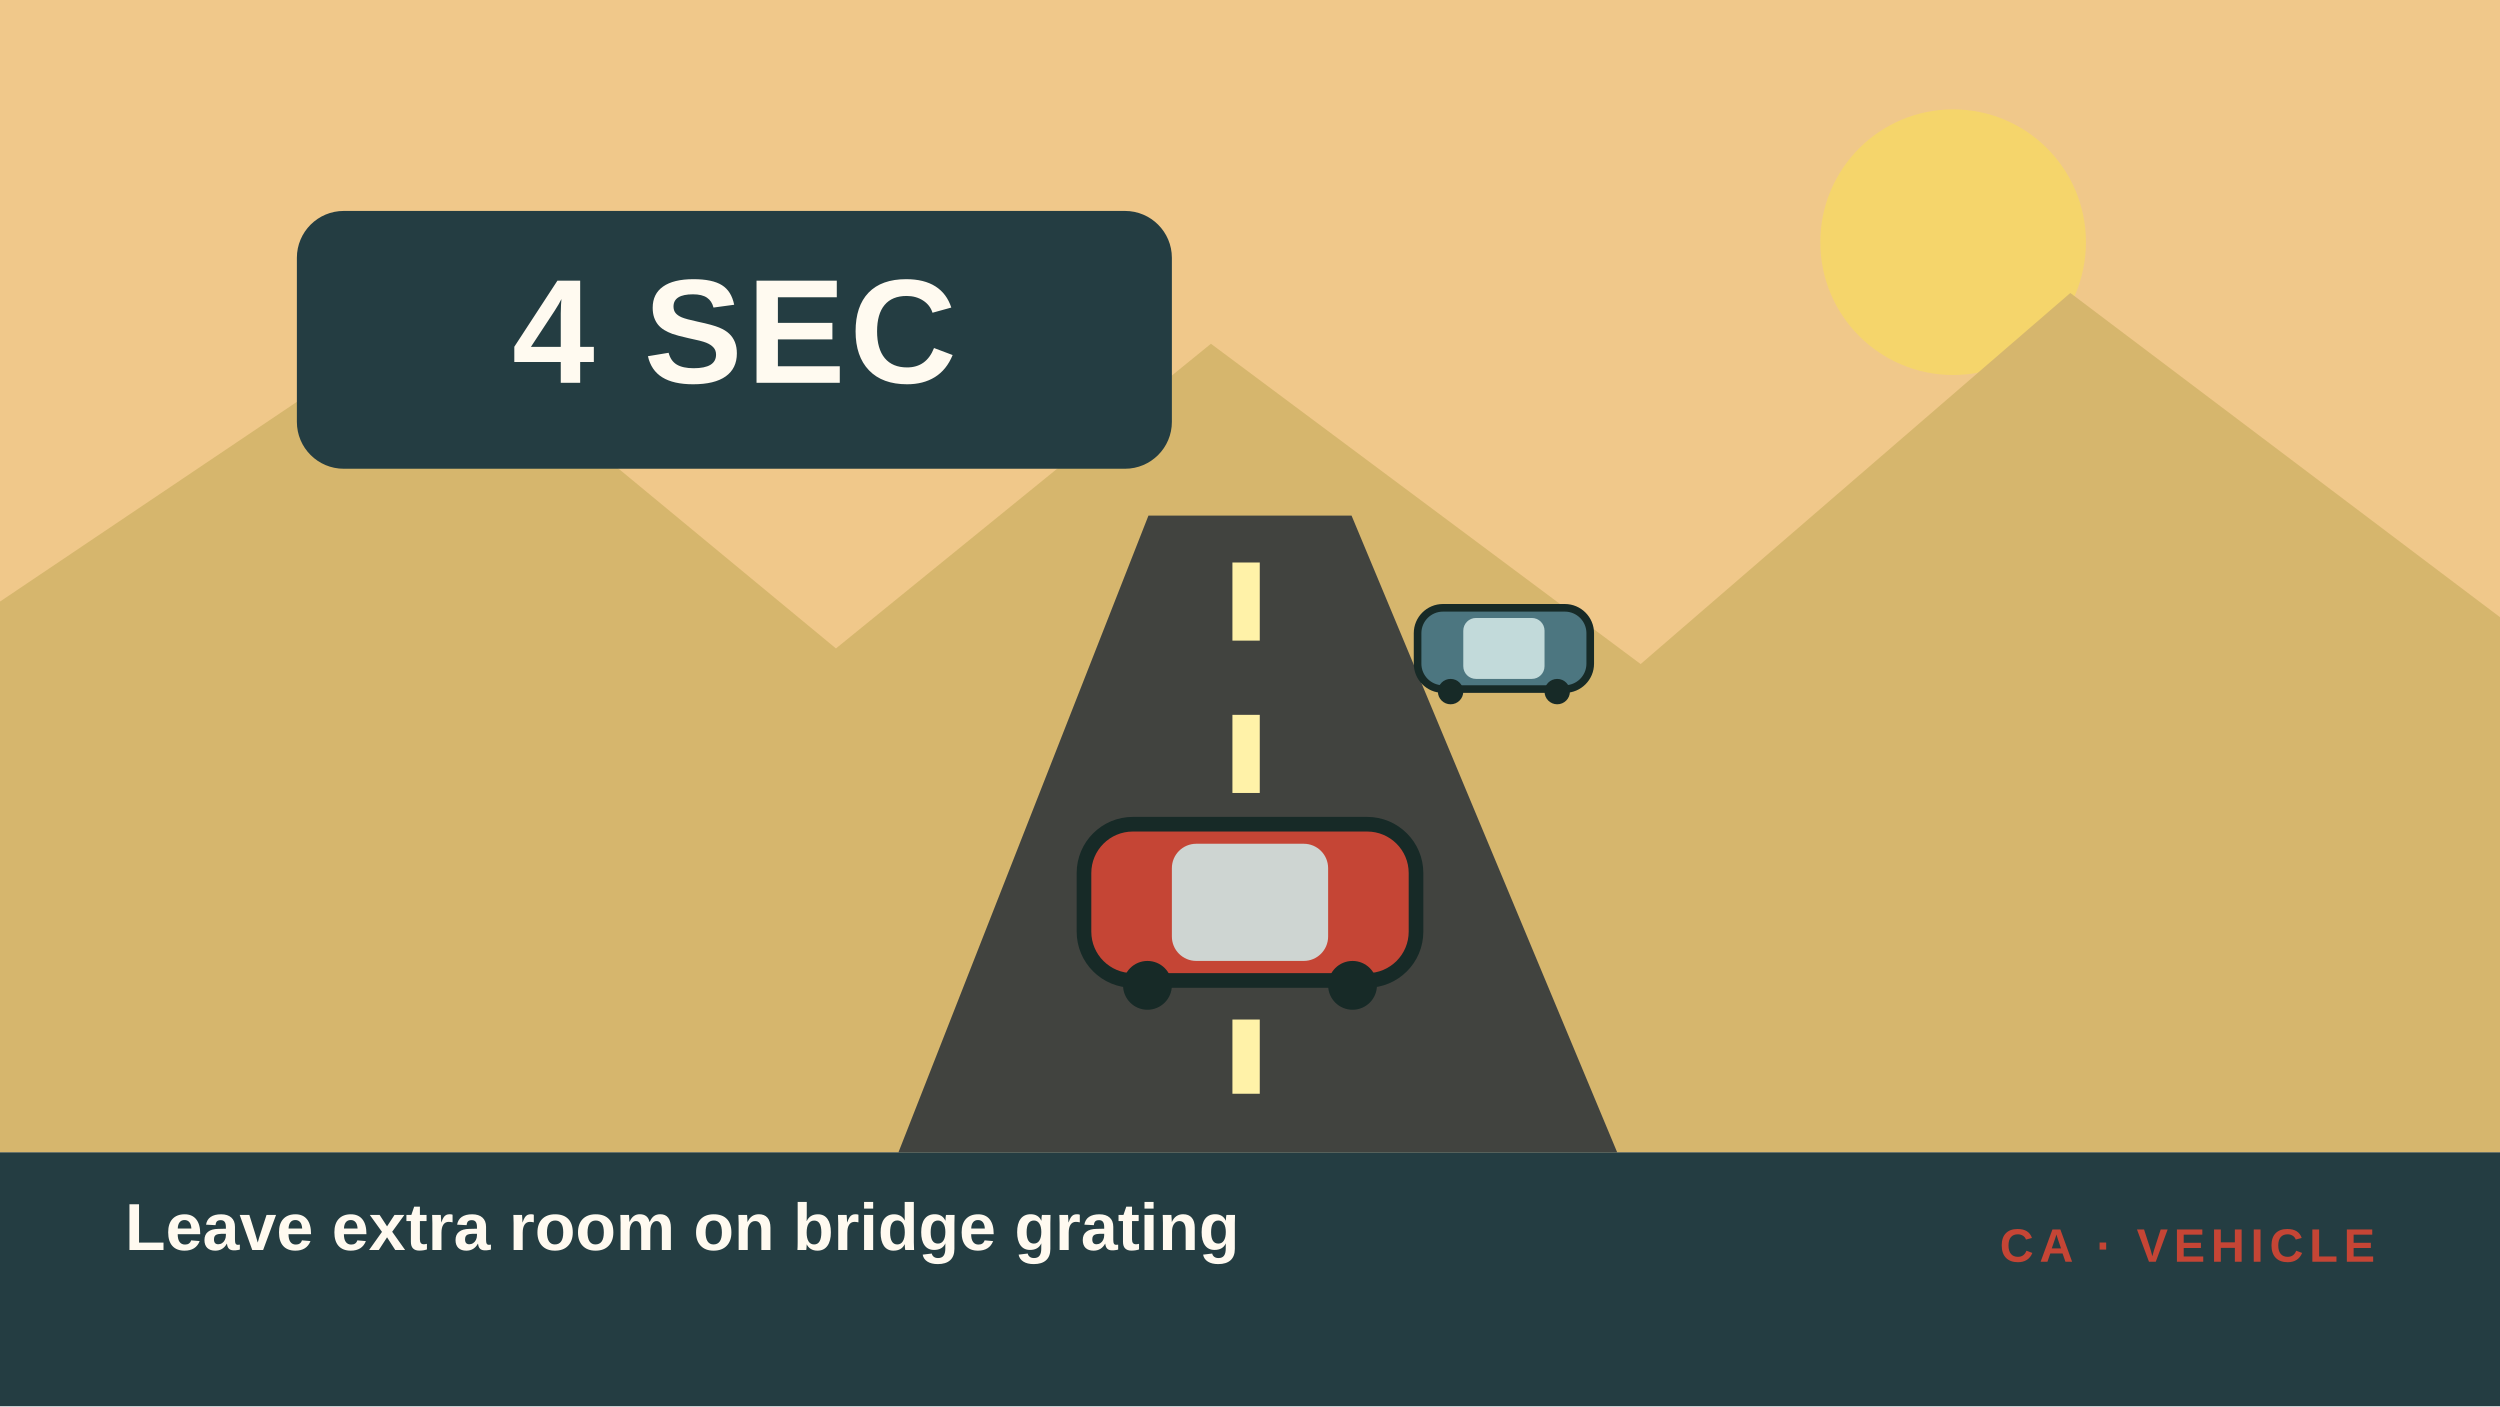
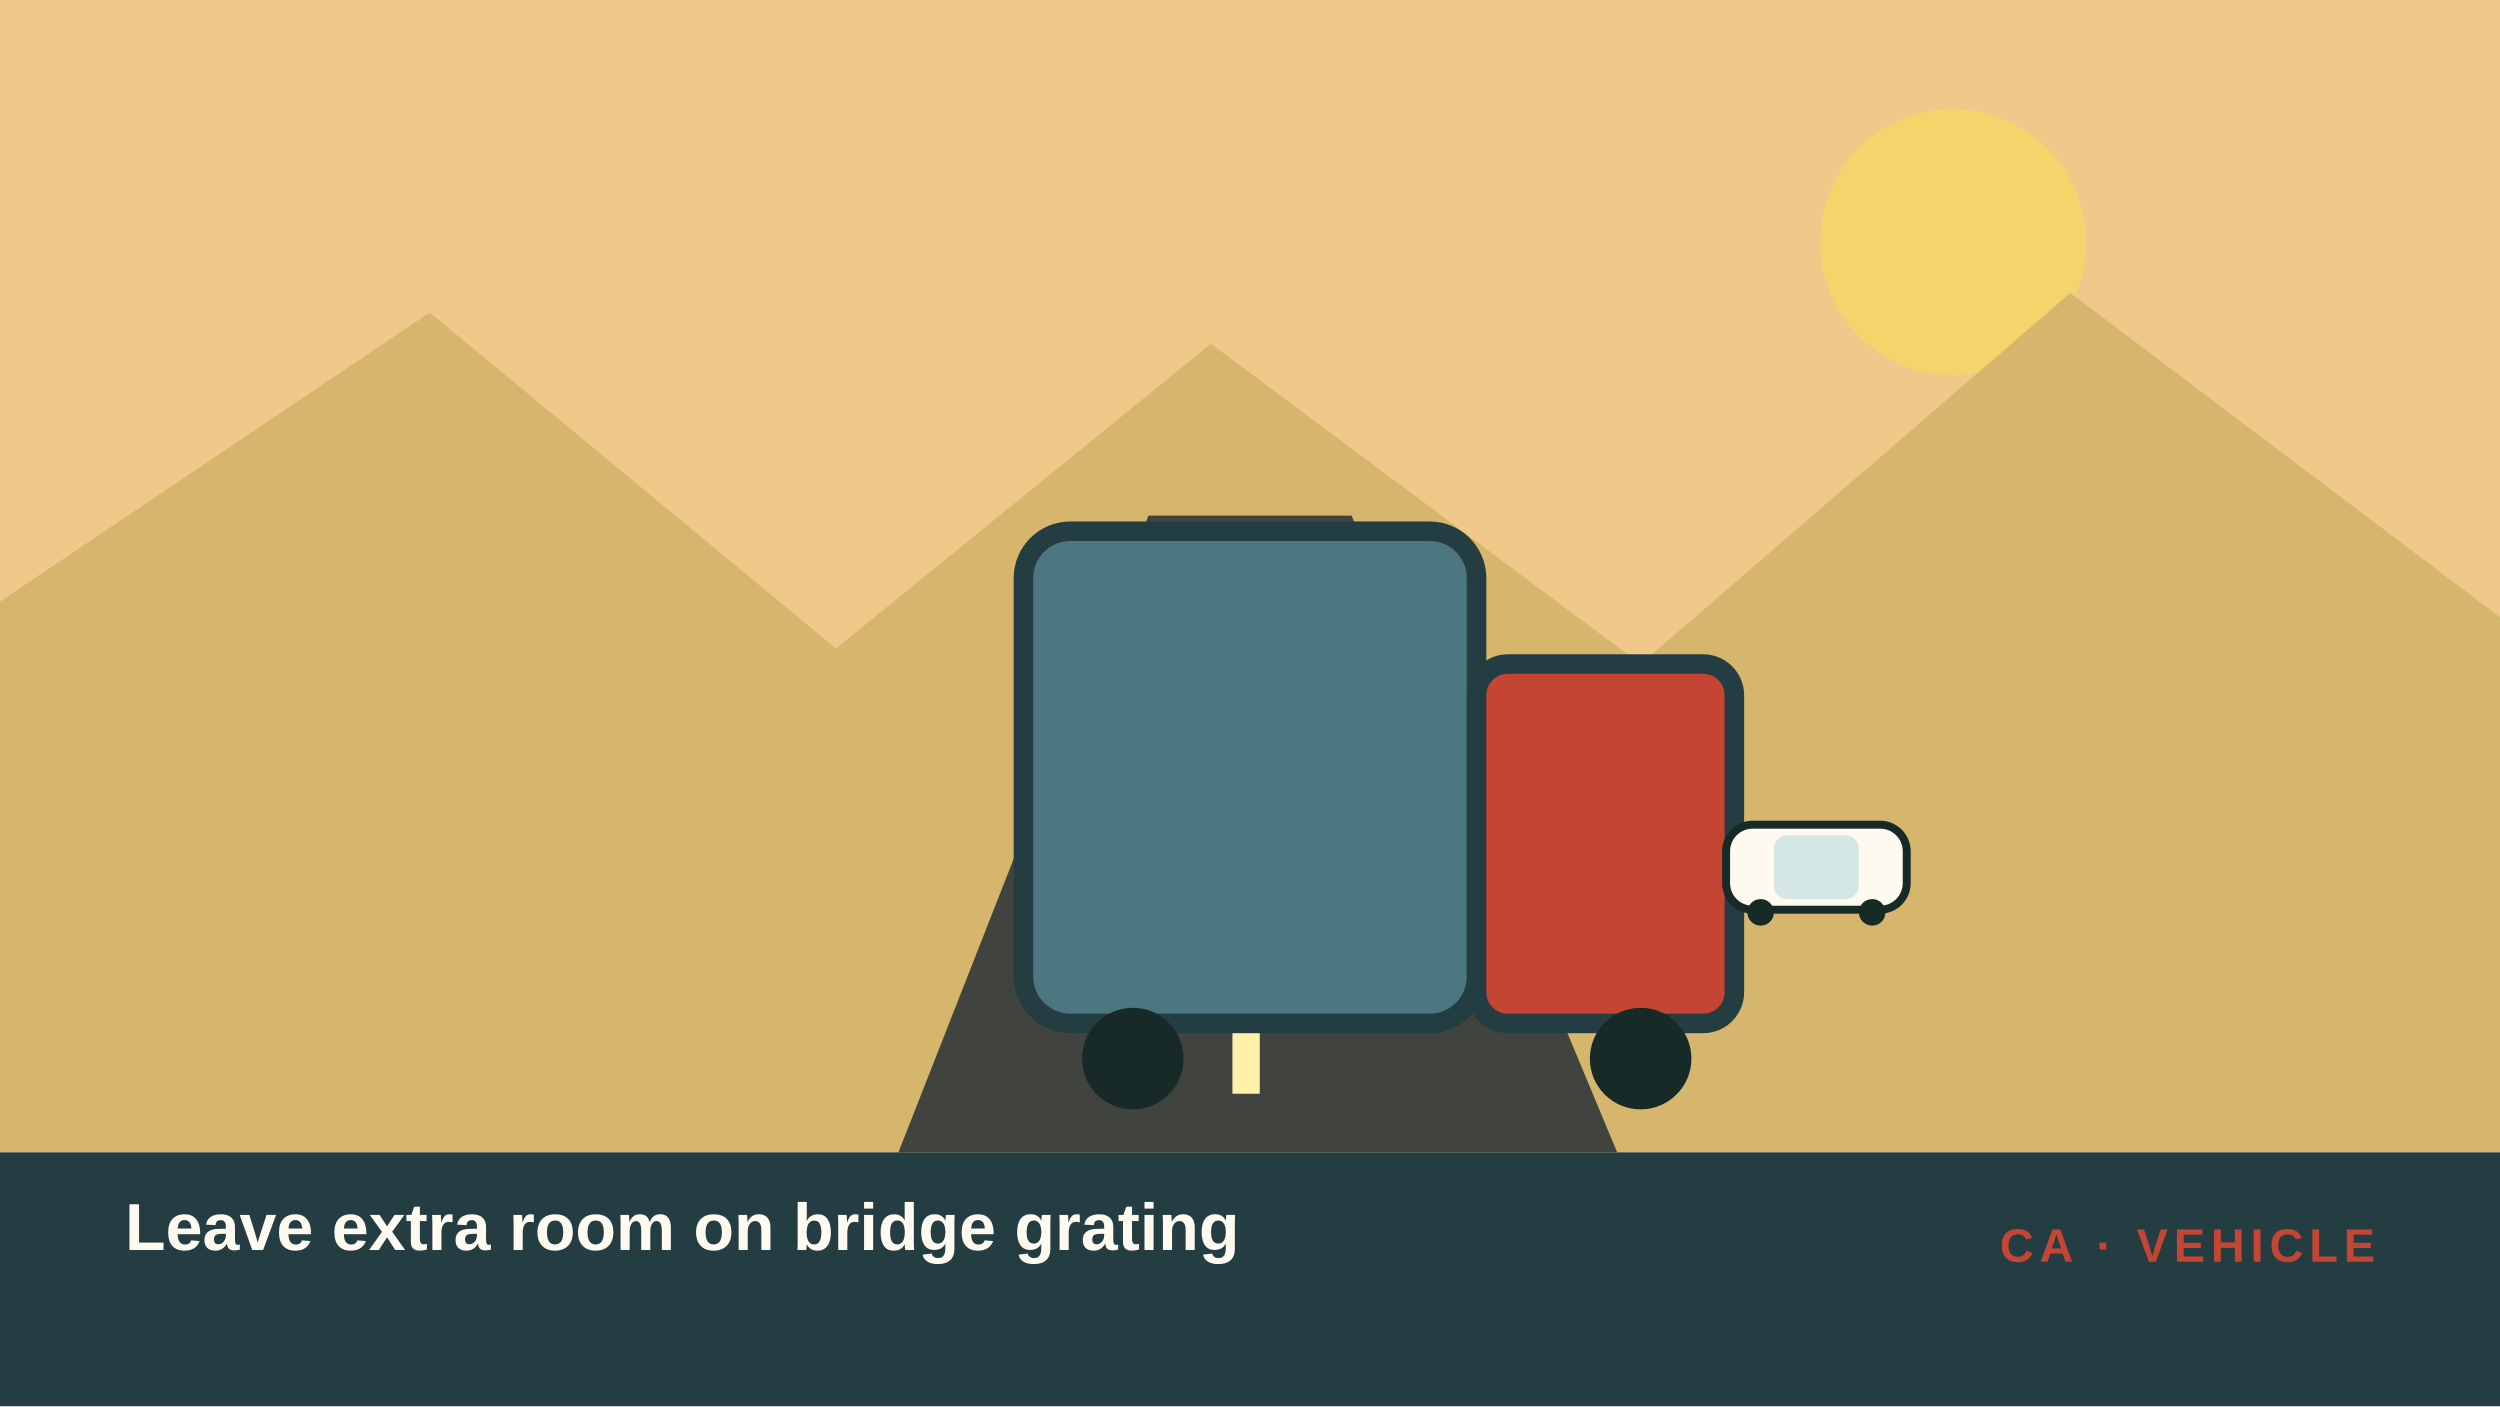
<svg xmlns="http://www.w3.org/2000/svg" viewBox="0 0 640 360" data-card-id="sharing-07" role="img" aria-labelledby="title-sharing-07">
  <rect width="640" height="295" fill="#f0c88a" />
  <circle cx="500" cy="62" r="34" fill="#f5d56b" />
  <path d="M0 154L110 80L214 166L310 88L420 170L530 75L640 158V295H0Z" fill="#d6b66d" />
  <path d="M230 295L294 132H346L414 295Z" fill="#41433f" />
  <path d="M319 144V280" stroke="#fff2a8" stroke-width="7" stroke-dasharray="20 19" />
-   <g transform="translate(320 231) rotate(0) scale(1.25)">
-     <rect x="-34" y="-16" width="68" height="32" rx="10" fill="#c54535" stroke="#172a27" stroke-width="3" />
+   <rect data-vehicle-type="large-truck" x="262" y="136" width="116" height="126" rx="12" fill="#4c7680" stroke="#243d42" stroke-width="5" />
+   <rect x="378" y="170" width="66" height="92" rx="8" fill="#c54535" stroke="#243d42" stroke-width="5" />
+   <circle cx="290" cy="271" r="13" fill="#172a27" />
+   <circle cx="420" cy="271" r="13" fill="#172a27" />
+   <g transform="translate(465 222) rotate(0) scale(0.68)">
+     <rect x="-34" y="-16" width="68" height="32" rx="10" fill="#fffaf0" stroke="#172a27" stroke-width="3" />
    <rect x="-16" y="-12" width="32" height="24" rx="5" fill="#cfe4e3" opacity=".9" />
    <circle cx="-21" cy="17" r="5" fill="#172a27" />
    <circle cx="21" cy="17" r="5" fill="#172a27" />
  </g>
-   <g transform="translate(385 166) rotate(0) scale(0.65)">
-     <rect x="-34" y="-16" width="68" height="32" rx="10" fill="#4c7680" stroke="#172a27" stroke-width="3" />
-     <rect x="-16" y="-12" width="32" height="24" rx="5" fill="#cfe4e3" opacity=".9" />
-     <circle cx="-21" cy="17" r="5" fill="#172a27" />
-     <circle cx="21" cy="17" r="5" fill="#172a27" />
-   </g>
-   <rect x="76" y="54" width="224" height="66" rx="12" fill="#243d42" />
-   <text x="188" y="98" fill="#fffaf0" font-family="Arial, sans-serif" font-size="38" font-weight="800" text-anchor="middle" letter-spacing="1">4 SEC</text>
  <rect y="295" width="640" height="65" fill="#243d42" />
  <text x="608" y="323" fill="#c54535" font-family="Arial, sans-serif" font-size="12" font-weight="800" text-anchor="end" letter-spacing="1.5">CA · VEHICLE</text>
  <text x="32" y="320" fill="#fffaf0" font-family="Arial, sans-serif" font-size="17" font-weight="700">
    <tspan x="32" dy="0">Leave extra room on bridge grating</tspan>
  </text>
</svg>
